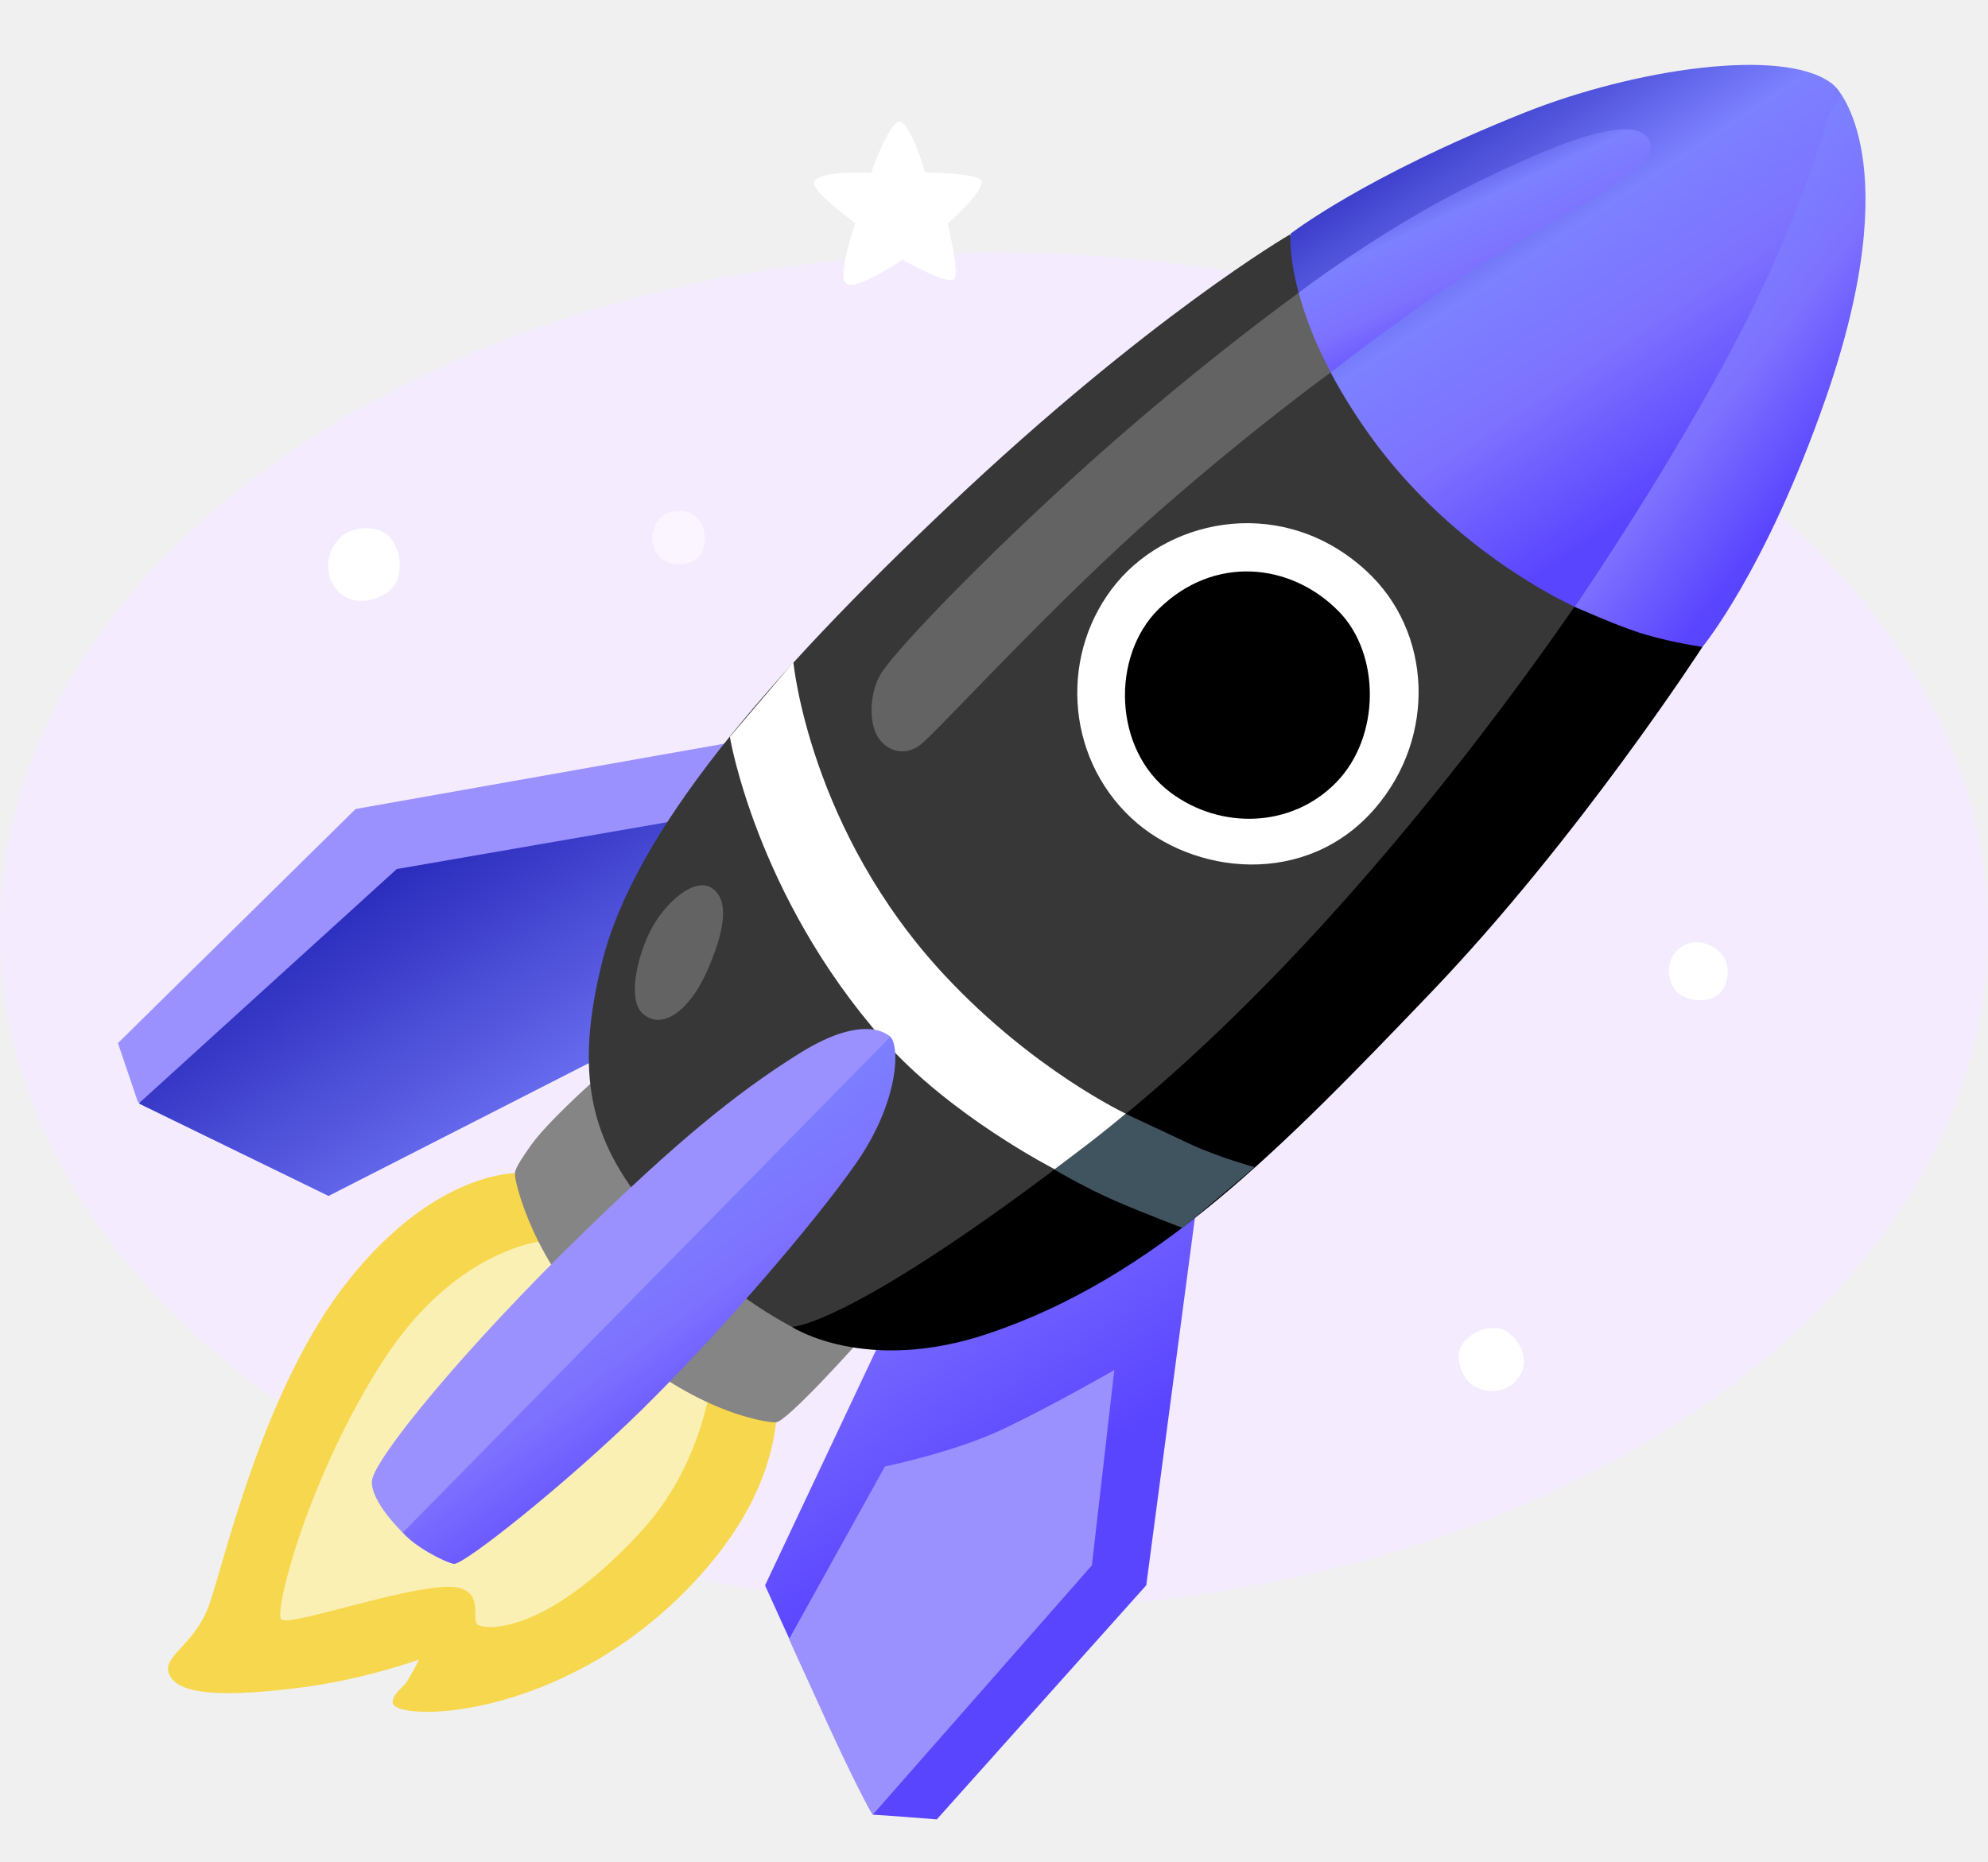
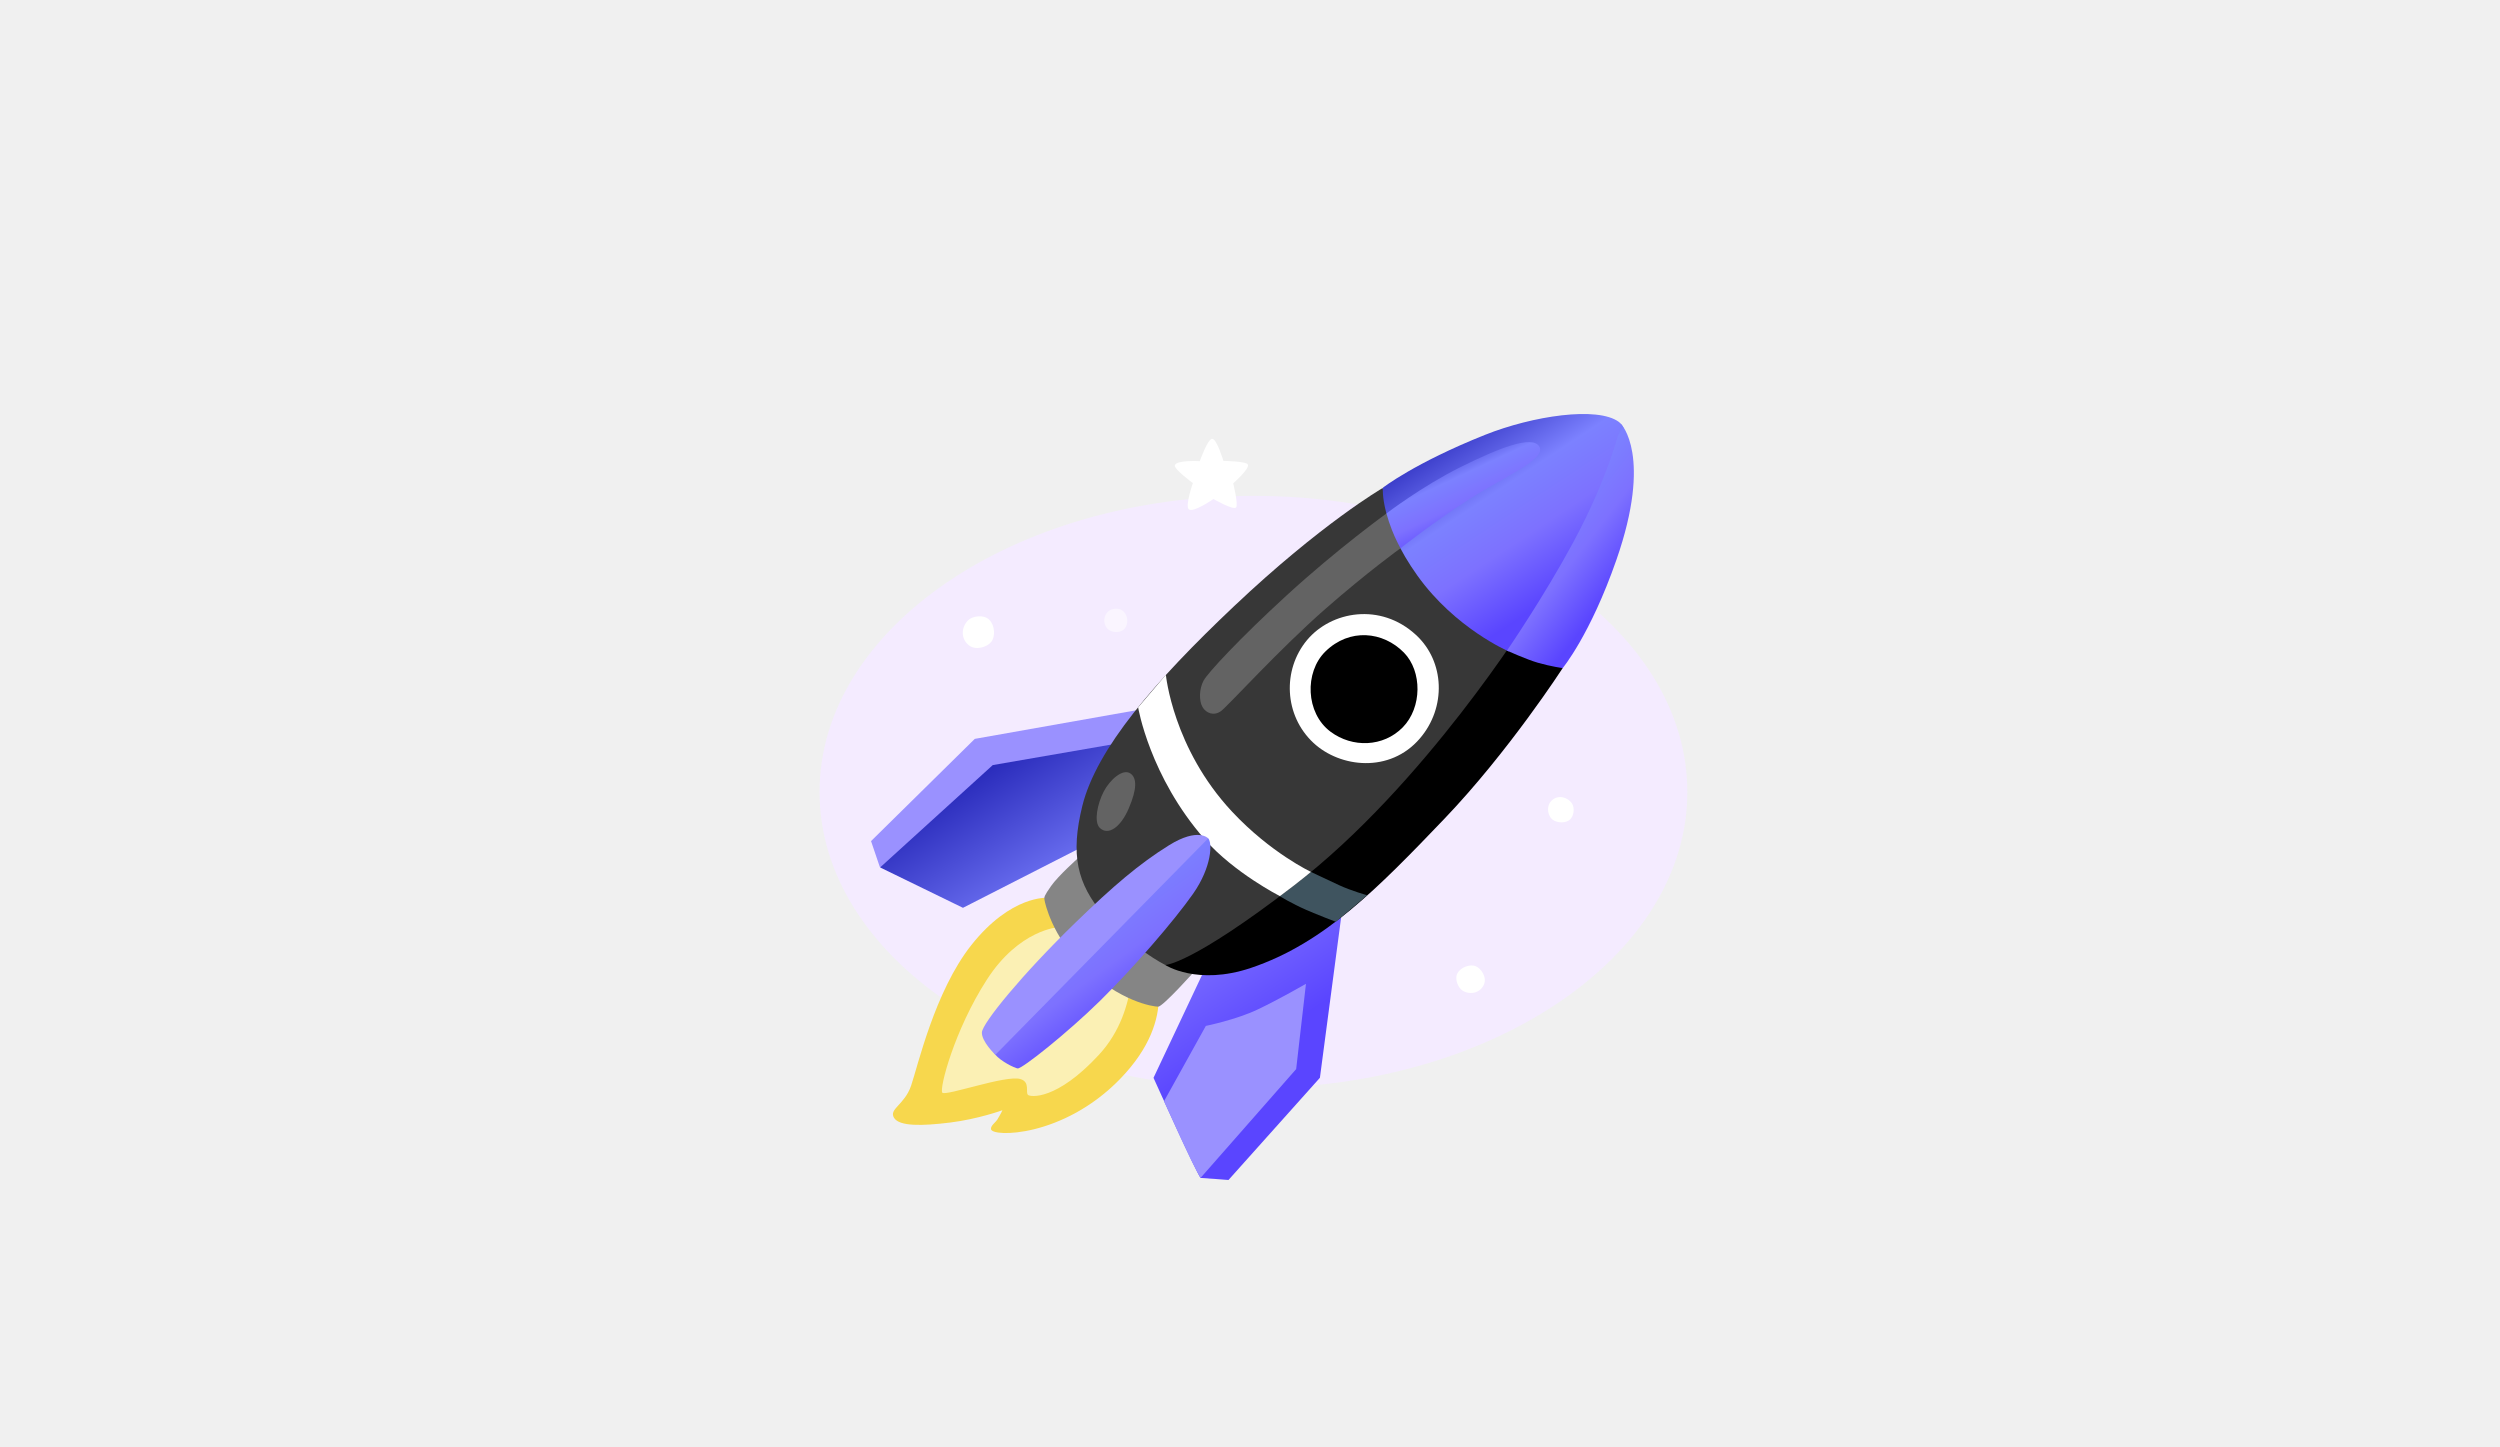
- <svg xmlns="http://www.w3.org/2000/svg" width="126" height="118" viewBox="0 0 126 118" fill="none">
-   <ellipse cx="63" cy="59" rx="63" ry="43" fill="#F4EBFF" />
-   <path d="M7.475 66.126L22.538 51.284L48.185 46.739L45.65 60.162L10.978 70.819L8.738 69.851L7.475 66.126Z" fill="#9A91FF" />
-   <path d="M25.147 55.091L8.793 69.951L20.823 75.815L39.086 66.495V62.097L42.819 52.03L25.147 55.091ZM63.847 81.263L55.947 84.692L48.489 100.502C48.489 100.502 55.053 115.04 55.348 115.04C55.643 115.04 59.376 115.335 59.376 115.335L72.651 100.493L76.007 75.142L63.847 81.263Z" fill="url(#paint0_linear_549_2645)" />
-   <path d="M56.087 92.962C56.087 92.962 60.484 92.067 63.619 90.574C66.753 89.081 70.625 86.85 70.625 86.85L69.205 99.23L55.331 115.022C55.331 115.022 54.787 114.349 52.482 109.334C50.648 105.333 50.012 103.904 50.012 103.904L56.087 92.962Z" fill="#9A91FF" />
-   <path d="M33.113 74.359C33.113 74.359 27.822 73.916 22.023 81.245C16.732 87.938 14.252 98.834 13.293 101.637C12.334 104.439 10.039 105.011 10.804 106.292C11.569 107.574 14.879 107.5 18.962 106.993C23.046 106.486 26.549 105.205 26.549 105.205C26.549 105.205 26.374 105.647 25.784 106.606C25.572 106.947 24.835 107.436 24.89 107.943C25.019 109.15 35.363 109.178 43.623 100.678C52.546 91.505 48.214 83.983 48.214 83.983L33.113 74.359Z" fill="#F7D74D" />
-   <path d="M34.708 78.627C34.708 78.627 29.002 78.931 24.282 86.26C19.562 93.589 17.368 102.079 17.82 102.651C18.262 103.223 27.057 100.042 29.168 100.678C30.615 101.121 29.869 102.586 30.256 102.974C30.578 103.296 34.395 103.84 40.572 97.147C46.757 90.455 45.291 81.052 45.291 81.052L34.708 78.627Z" fill="#FBF0B4" />
-   <path d="M37.511 68.624C37.511 68.624 34.644 71.178 33.621 72.643C32.597 74.109 32.597 74.238 32.662 74.681C32.727 75.123 33.787 79.981 38.202 84.241C43.623 89.468 48.463 90.168 49.163 90.168C49.864 90.168 54.52 84.941 54.52 84.941L37.511 68.624Z" fill="#858585" />
-   <path d="M50.185 84.112C50.185 84.112 54.832 87.163 62.622 84.545C73.269 80.968 81.078 72.966 90.748 62.862C100.077 53.109 107.904 41.005 107.904 41.005L102.419 22.632L50.185 84.112Z" fill="black" />
-   <path d="M66.678 74.054L67.959 70.071L71.167 70.523C71.167 70.523 73.61 71.675 75.408 72.514C77.206 73.353 79.519 73.989 79.519 73.989L74.956 77.843C74.956 77.843 72.467 76.902 70.651 76.11C68.605 75.215 66.678 74.054 66.678 74.054Z" fill="#3F545F" />
-   <path d="M81.732 14.879C81.732 14.879 72.863 20.023 60.151 32.053C48.692 42.895 40.201 52.703 38.146 61.046C36.431 68.034 37.343 72.275 41.243 76.857C45.364 81.706 50.194 84.112 50.194 84.112C50.194 84.112 53.827 84.167 68.982 72.505C87.89 57.949 103.036 33.575 103.036 33.575L81.732 14.879Z" fill="#373737" />
-   <path d="M100.041 38.571C100.041 38.571 92.324 35.28 86.821 27.601C81.354 19.977 81.787 14.824 81.787 14.824C81.787 14.824 86.36 11.238 96.639 7.135C103.553 4.379 112.965 2.968 116.063 5.264C119.16 7.559 113.942 19.073 113.942 19.073L104.438 37.474L100.041 38.571Z" fill="url(#paint1_linear_549_2645)" />
-   <path d="M66.843 74.119C66.843 74.119 60.178 70.717 55.938 65.877C47.917 56.742 46.258 46.712 46.258 46.712L50.286 41.982C50.286 41.982 51.291 52.639 59.892 61.849C65.497 67.85 71.351 70.597 71.351 70.597C71.351 70.597 70.18 71.584 68.927 72.543C68.125 73.16 66.843 74.119 66.843 74.119Z" fill="white" />
-   <path d="M107.905 41.005C107.905 41.005 111.906 36.184 115.694 25.315C120.986 10.159 116.377 5.568 116.377 5.568C116.377 5.568 114.819 12.777 109.407 22.798C105.065 30.828 99.811 38.47 99.811 38.47C99.811 38.47 102.705 39.77 104.272 40.222C106.245 40.793 107.905 41.005 107.905 41.005Z" fill="url(#paint2_linear_549_2645)" />
-   <path d="M40.699 64.218C41.898 65.361 43.714 64.163 44.903 61.36C46.101 58.558 46.083 56.991 45.161 56.327C44.018 55.497 42.1 57.313 41.261 58.926C40.34 60.715 39.796 63.352 40.699 64.218ZM82.313 18.558C82.313 18.558 75.297 23.6 67.812 30.459C60.944 36.755 56.389 41.678 55.763 42.821C55.099 44.047 55.09 45.781 55.606 46.666C56.122 47.551 57.265 48.011 58.307 47.237C59.349 46.454 66.77 38.249 73.472 32.386C79.602 27.02 84.332 23.619 84.332 23.619C84.332 23.619 86.249 20.226 85.936 19.452C85.622 18.668 82.313 18.558 82.313 18.558Z" fill="#636363" />
-   <path d="M82.312 18.557C82.312 18.557 87.493 14.584 93.135 11.79C98.381 9.191 103.599 7.024 104.539 8.905C105.433 10.694 99.588 13.127 94.444 16.409C89.3 19.691 84.35 23.609 84.35 23.609C84.35 23.609 83.594 22.226 83.105 20.945C82.796 20.165 82.531 19.367 82.312 18.557Z" fill="url(#paint3_linear_549_2645)" />
-   <path d="M86.59 36.184C81.455 31.455 74.311 32.727 70.789 36.931C67.175 41.263 67.443 47.882 71.711 51.865C75.592 55.479 82.81 56.299 87.162 51.229C91.033 46.73 90.794 40.046 86.59 36.184Z" fill="white" />
-   <path d="M73.445 38.599C70.394 41.595 70.56 47.532 74.192 50.242C77.363 52.611 81.862 52.492 84.683 49.606C87.504 46.721 87.504 41.475 84.858 38.765C81.816 35.658 76.939 35.169 73.445 38.599Z" fill="black" />
-   <path d="M50.093 70.883C50.093 70.883 55.8 65.093 56.427 65.72C57.053 66.347 56.971 69.859 54.242 73.768C51.504 77.677 45.484 84.637 40.718 89.329C36.016 93.948 29.388 99.231 28.761 99.138C28.273 99.064 26.291 98.078 25.498 97.119C24.723 96.17 27.037 91.68 27.968 90.196C28.909 88.712 50.093 70.883 50.093 70.883Z" fill="url(#paint4_linear_549_2645)" />
-   <path d="M23.572 93.893C23.498 95.221 25.527 97.157 25.527 97.157L56.428 65.73C56.428 65.73 54.981 64.098 50.721 66.744C46.426 69.418 42.664 72.626 37.115 78C29.38 85.504 23.646 92.566 23.572 93.893Z" fill="#9A91FF" />
-   <path d="M21.57 34.063C20.547 35.086 20.501 36.727 21.644 37.667C22.658 38.506 24.308 37.962 24.926 37.207C25.544 36.451 25.47 34.81 24.649 33.998C23.829 33.178 22.197 33.445 21.57 34.063Z" fill="white" />
-   <path opacity="0.5" d="M41.815 32.865C41.041 33.722 41.29 34.994 42.009 35.464C42.728 35.934 43.806 35.888 44.332 35.243C44.802 34.662 44.857 33.501 44.138 32.782C43.511 32.164 42.313 32.312 41.815 32.865Z" fill="white" />
-   <path d="M55.211 10.961C55.211 10.961 56.335 7.753 56.999 7.716C57.672 7.679 58.64 10.924 58.64 10.924C58.64 10.924 61.968 10.961 62.189 11.45C62.475 12.077 60.06 14.178 60.06 14.178C60.06 14.178 60.843 17.313 60.475 17.691C60.06 18.106 57.193 16.456 57.193 16.456C57.193 16.456 54.243 18.511 53.607 17.949C53.053 17.46 54.206 14.142 54.206 14.142C54.206 14.142 51.44 12.123 51.588 11.56C51.8 10.768 55.211 10.961 55.211 10.961ZM93.432 87.882C94.547 88.5 95.948 88.15 96.465 86.96C96.935 85.9 96.068 84.637 95.285 84.296C94.501 83.955 93.127 84.407 92.63 85.301C92.141 86.186 92.759 87.514 93.432 87.882ZM109.269 60.696C108.633 59.71 107.26 59.387 106.366 60.18C105.499 60.954 105.711 62.171 106.2 62.789C106.688 63.407 107.997 63.637 108.79 63.13C109.583 62.623 109.657 61.286 109.269 60.696Z" fill="white" />
+ <svg xmlns="http://www.w3.org/2000/svg" width="363" height="210" viewBox="0 0 363 210" fill="none">
+   <ellipse cx="182" cy="115" rx="63" ry="43" fill="#F4EBFF" />
+   <path d="M126.475 122.126L141.538 107.284L167.185 102.739L164.649 116.162L129.978 126.819L127.738 125.851L126.475 122.126Z" fill="#9A91FF" />
+   <path d="M144.147 111.091L127.793 125.952L139.823 131.815L158.086 122.494V118.097L161.819 108.03L144.147 111.091ZM182.847 137.263L174.947 140.692L167.489 156.502C167.489 156.502 174.053 171.04 174.348 171.04C174.643 171.04 178.376 171.335 178.376 171.335L191.651 156.493L195.007 131.142L182.847 137.263Z" fill="url(#paint0_linear_558_500)" />
+   <path d="M175.087 148.962C175.087 148.962 179.484 148.067 182.619 146.574C185.753 145.081 189.625 142.85 189.625 142.85L188.205 155.23L174.331 171.022C174.331 171.022 173.787 170.349 171.482 165.334C169.648 161.333 169.012 159.904 169.012 159.904L175.087 148.962Z" fill="#9A91FF" />
+   <path d="M152.113 130.359C152.113 130.359 146.822 129.916 141.023 137.245C135.732 143.938 133.252 154.834 132.293 157.637C131.334 160.439 129.039 161.011 129.804 162.292C130.569 163.574 133.879 163.5 137.962 162.993C142.046 162.486 145.549 161.205 145.549 161.205C145.549 161.205 145.374 161.647 144.784 162.606C144.572 162.947 143.835 163.436 143.89 163.943C144.019 165.15 154.363 165.178 162.623 156.678C171.546 147.506 167.214 139.983 167.214 139.983L152.113 130.359Z" fill="#F7D74D" />
+   <path d="M153.708 134.627C153.708 134.627 148.002 134.931 143.282 142.26C138.562 149.589 136.368 158.079 136.82 158.651C137.262 159.223 146.057 156.042 148.168 156.678C149.615 157.121 148.869 158.586 149.256 158.974C149.578 159.296 153.395 159.84 159.572 153.147C165.757 146.455 164.292 137.051 164.292 137.051L153.708 134.627Z" fill="#FBF0B4" />
+   <path d="M156.511 124.624C156.511 124.624 153.644 127.178 152.621 128.643C151.597 130.109 151.597 130.238 151.662 130.681C151.727 131.123 152.787 135.982 157.202 140.241C162.623 145.468 167.463 146.168 168.164 146.168C168.864 146.168 173.52 140.941 173.52 140.941L156.511 124.624Z" fill="#858585" />
+   <path d="M169.186 140.112C169.186 140.112 173.832 143.163 181.622 140.545C192.269 136.968 200.078 128.966 209.748 118.862C219.077 109.109 226.904 97.005 226.904 97.005L221.419 78.632L169.186 140.112Z" fill="black" />
+   <path d="M185.678 130.054L186.959 126.071L190.167 126.523C190.167 126.523 192.61 127.675 194.408 128.514C196.206 129.353 198.519 129.989 198.519 129.989L193.956 133.843C193.956 133.843 191.467 132.902 189.651 132.11C187.604 131.215 185.678 130.054 185.678 130.054Z" fill="#3F545F" />
+   <path d="M200.732 70.879C200.732 70.879 191.863 76.023 179.151 88.053C167.692 98.895 159.201 108.703 157.146 117.046C155.431 124.034 156.344 128.275 160.243 132.857C164.364 137.706 169.194 140.112 169.194 140.112C169.194 140.112 172.827 140.167 187.982 128.505C206.89 113.949 222.036 89.575 222.036 89.575L200.732 70.879Z" fill="#373737" />
+   <path d="M219.041 94.571C219.041 94.571 211.324 91.28 205.821 83.601C200.354 75.977 200.787 70.824 200.787 70.824C200.787 70.824 205.36 67.237 215.639 63.135C222.553 60.379 231.965 58.968 235.063 61.264C238.16 63.559 232.942 75.073 232.942 75.073L223.438 93.474L219.041 94.571Z" fill="url(#paint1_linear_558_500)" />
+   <path d="M185.843 130.119C185.843 130.119 179.178 126.717 174.938 121.877C166.917 112.742 165.258 102.712 165.258 102.712L169.286 97.982C169.286 97.982 170.291 108.639 178.892 117.849C184.497 123.85 190.351 126.597 190.351 126.597C190.351 126.597 189.18 127.584 187.927 128.543C187.125 129.16 185.843 130.119 185.843 130.119Z" fill="white" />
+   <path d="M226.905 97.005C226.905 97.005 230.906 92.184 234.694 81.315C239.986 66.159 235.377 61.568 235.377 61.568C235.377 61.568 233.819 68.777 228.407 78.798C224.065 86.828 218.811 94.47 218.811 94.47C218.811 94.47 221.705 95.77 223.272 96.222C225.245 96.793 226.905 97.005 226.905 97.005Z" fill="url(#paint2_linear_558_500)" />
+   <path d="M159.699 120.218C160.898 121.361 162.714 120.163 163.903 117.36C165.101 114.558 165.083 112.991 164.161 112.327C163.018 111.497 161.1 113.313 160.262 114.927C159.34 116.715 158.796 119.352 159.699 120.218ZM201.313 74.558C201.313 74.558 194.297 79.6 186.812 86.459C179.944 92.755 175.39 97.678 174.763 98.821C174.099 100.047 174.09 101.781 174.606 102.666C175.122 103.551 176.265 104.012 177.307 103.237C178.349 102.454 185.77 94.249 192.472 88.386C198.602 83.02 203.332 79.619 203.332 79.619C203.332 79.619 205.249 76.226 204.936 75.452C204.622 74.668 201.313 74.558 201.313 74.558Z" fill="#636363" />
+   <path d="M201.312 74.557C201.312 74.557 206.493 70.584 212.135 67.79C217.381 65.191 222.599 63.025 223.539 64.905C224.433 66.694 218.588 69.127 213.444 72.409C208.3 75.691 203.35 79.609 203.35 79.609C203.35 79.609 202.594 78.226 202.105 76.945C201.796 76.165 201.531 75.367 201.312 74.557Z" fill="url(#paint3_linear_558_500)" />
+   <path d="M205.59 92.184C200.455 87.455 193.311 88.727 189.789 92.93C186.175 97.263 186.443 103.882 190.711 107.865C194.592 111.479 201.81 112.299 206.161 107.229C210.033 102.73 209.794 96.046 205.59 92.184Z" fill="white" />
+   <path d="M192.445 94.599C189.394 97.595 189.56 103.532 193.192 106.242C196.363 108.611 200.862 108.491 203.683 105.606C206.504 102.721 206.504 97.475 203.858 94.765C200.816 91.658 195.939 91.169 192.445 94.599Z" fill="black" />
+   <path d="M169.093 126.883C169.093 126.883 174.8 121.093 175.427 121.72C176.053 122.347 175.971 125.86 173.242 129.768C170.504 133.677 164.484 140.637 159.718 145.33C155.016 149.948 148.388 155.23 147.761 155.138C147.273 155.065 145.291 154.078 144.498 153.119C143.723 152.17 146.037 147.68 146.968 146.196C147.909 144.712 169.093 126.883 169.093 126.883Z" fill="url(#paint4_linear_558_500)" />
+   <path d="M142.572 149.893C142.499 151.221 144.527 153.157 144.527 153.157L175.428 121.73C175.428 121.73 173.981 120.098 169.721 122.744C165.426 125.418 161.664 128.626 156.115 134C148.38 141.504 142.646 148.566 142.572 149.893Z" fill="#9A91FF" />
+   <path d="M140.57 90.063C139.547 91.086 139.501 92.727 140.644 93.668C141.658 94.506 143.308 93.963 143.926 93.207C144.544 92.451 144.47 90.81 143.65 89.999C142.829 89.178 141.197 89.445 140.57 90.063Z" fill="white" />
+   <path opacity="0.5" d="M160.815 88.865C160.041 89.722 160.29 90.994 161.009 91.464C161.728 91.934 162.806 91.888 163.332 91.243C163.802 90.662 163.857 89.501 163.138 88.782C162.511 88.164 161.313 88.311 160.815 88.865Z" fill="white" />
+   <path d="M174.211 66.961C174.211 66.961 175.335 63.753 175.999 63.716C176.672 63.679 177.64 66.924 177.64 66.924C177.64 66.924 180.968 66.961 181.189 67.45C181.475 68.077 179.06 70.178 179.06 70.178C179.06 70.178 179.843 73.313 179.475 73.691C179.06 74.106 176.193 72.456 176.193 72.456C176.193 72.456 173.243 74.511 172.607 73.949C172.054 73.46 173.206 70.142 173.206 70.142C173.206 70.142 170.44 68.123 170.588 67.56C170.8 66.767 174.211 66.961 174.211 66.961ZM212.432 143.882C213.547 144.5 214.948 144.15 215.465 142.961C215.935 141.9 215.068 140.637 214.285 140.296C213.501 139.955 212.127 140.407 211.63 141.301C211.141 142.186 211.759 143.514 212.432 143.882ZM228.269 116.696C227.633 115.71 226.26 115.387 225.366 116.18C224.499 116.954 224.711 118.171 225.2 118.789C225.688 119.407 226.997 119.637 227.79 119.13C228.583 118.623 228.657 117.286 228.269 116.696Z" fill="white" />
  <defs>
-     <linearGradient id="paint0_linear_549_2645" x1="53.08" y1="102.435" x2="17.216" y2="46.178" gradientUnits="userSpaceOnUse">
+     <linearGradient id="paint0_linear_558_500" x1="172.08" y1="158.435" x2="136.216" y2="102.178" gradientUnits="userSpaceOnUse">
      <stop stop-color="#5A45FF" />
      <stop offset="0.265" stop-color="#7D71FF" />
      <stop offset="0.479" stop-color="#7C81FF" />
      <stop offset="1" stop-color="#000099" />
    </linearGradient>
-     <linearGradient id="paint1_linear_549_2645" x1="105.016" y1="31.549" x2="85.201" y2="1.589" gradientUnits="userSpaceOnUse">
+     <linearGradient id="paint1_linear_558_500" x1="224.016" y1="87.549" x2="204.201" y2="57.589" gradientUnits="userSpaceOnUse">
      <stop stop-color="#5A45FF" />
      <stop offset="0.265" stop-color="#7D71FF" />
      <stop offset="0.479" stop-color="#7C81FF" />
      <stop offset="1" stop-color="#000099" />
    </linearGradient>
-     <linearGradient id="paint2_linear_549_2645" x1="111.952" y1="33.784" x2="90.555" y2="17.346" gradientUnits="userSpaceOnUse">
+     <linearGradient id="paint2_linear_558_500" x1="230.952" y1="89.784" x2="209.555" y2="73.346" gradientUnits="userSpaceOnUse">
      <stop stop-color="#5A45FF" />
      <stop offset="0.265" stop-color="#7D71FF" />
      <stop offset="0.479" stop-color="#7C81FF" />
      <stop offset="1" stop-color="#000099" />
    </linearGradient>
-     <linearGradient id="paint3_linear_549_2645" x1="97.018" y1="20.468" x2="89.627" y2="4.658" gradientUnits="userSpaceOnUse">
+     <linearGradient id="paint3_linear_558_500" x1="216.018" y1="76.468" x2="208.627" y2="60.658" gradientUnits="userSpaceOnUse">
      <stop stop-color="#5A45FF" />
      <stop offset="0.265" stop-color="#7D71FF" />
      <stop offset="0.479" stop-color="#7C81FF" />
      <stop offset="1" stop-color="#000099" />
    </linearGradient>
-     <linearGradient id="paint4_linear_549_2645" x1="46.035" y1="92.32" x2="26.19" y2="64.806" gradientUnits="userSpaceOnUse">
+     <linearGradient id="paint4_linear_558_500" x1="165.035" y1="148.32" x2="145.19" y2="120.806" gradientUnits="userSpaceOnUse">
      <stop stop-color="#5A45FF" />
      <stop offset="0.265" stop-color="#7D71FF" />
      <stop offset="0.479" stop-color="#7C81FF" />
      <stop offset="1" stop-color="#000099" />
    </linearGradient>
  </defs>
</svg>
